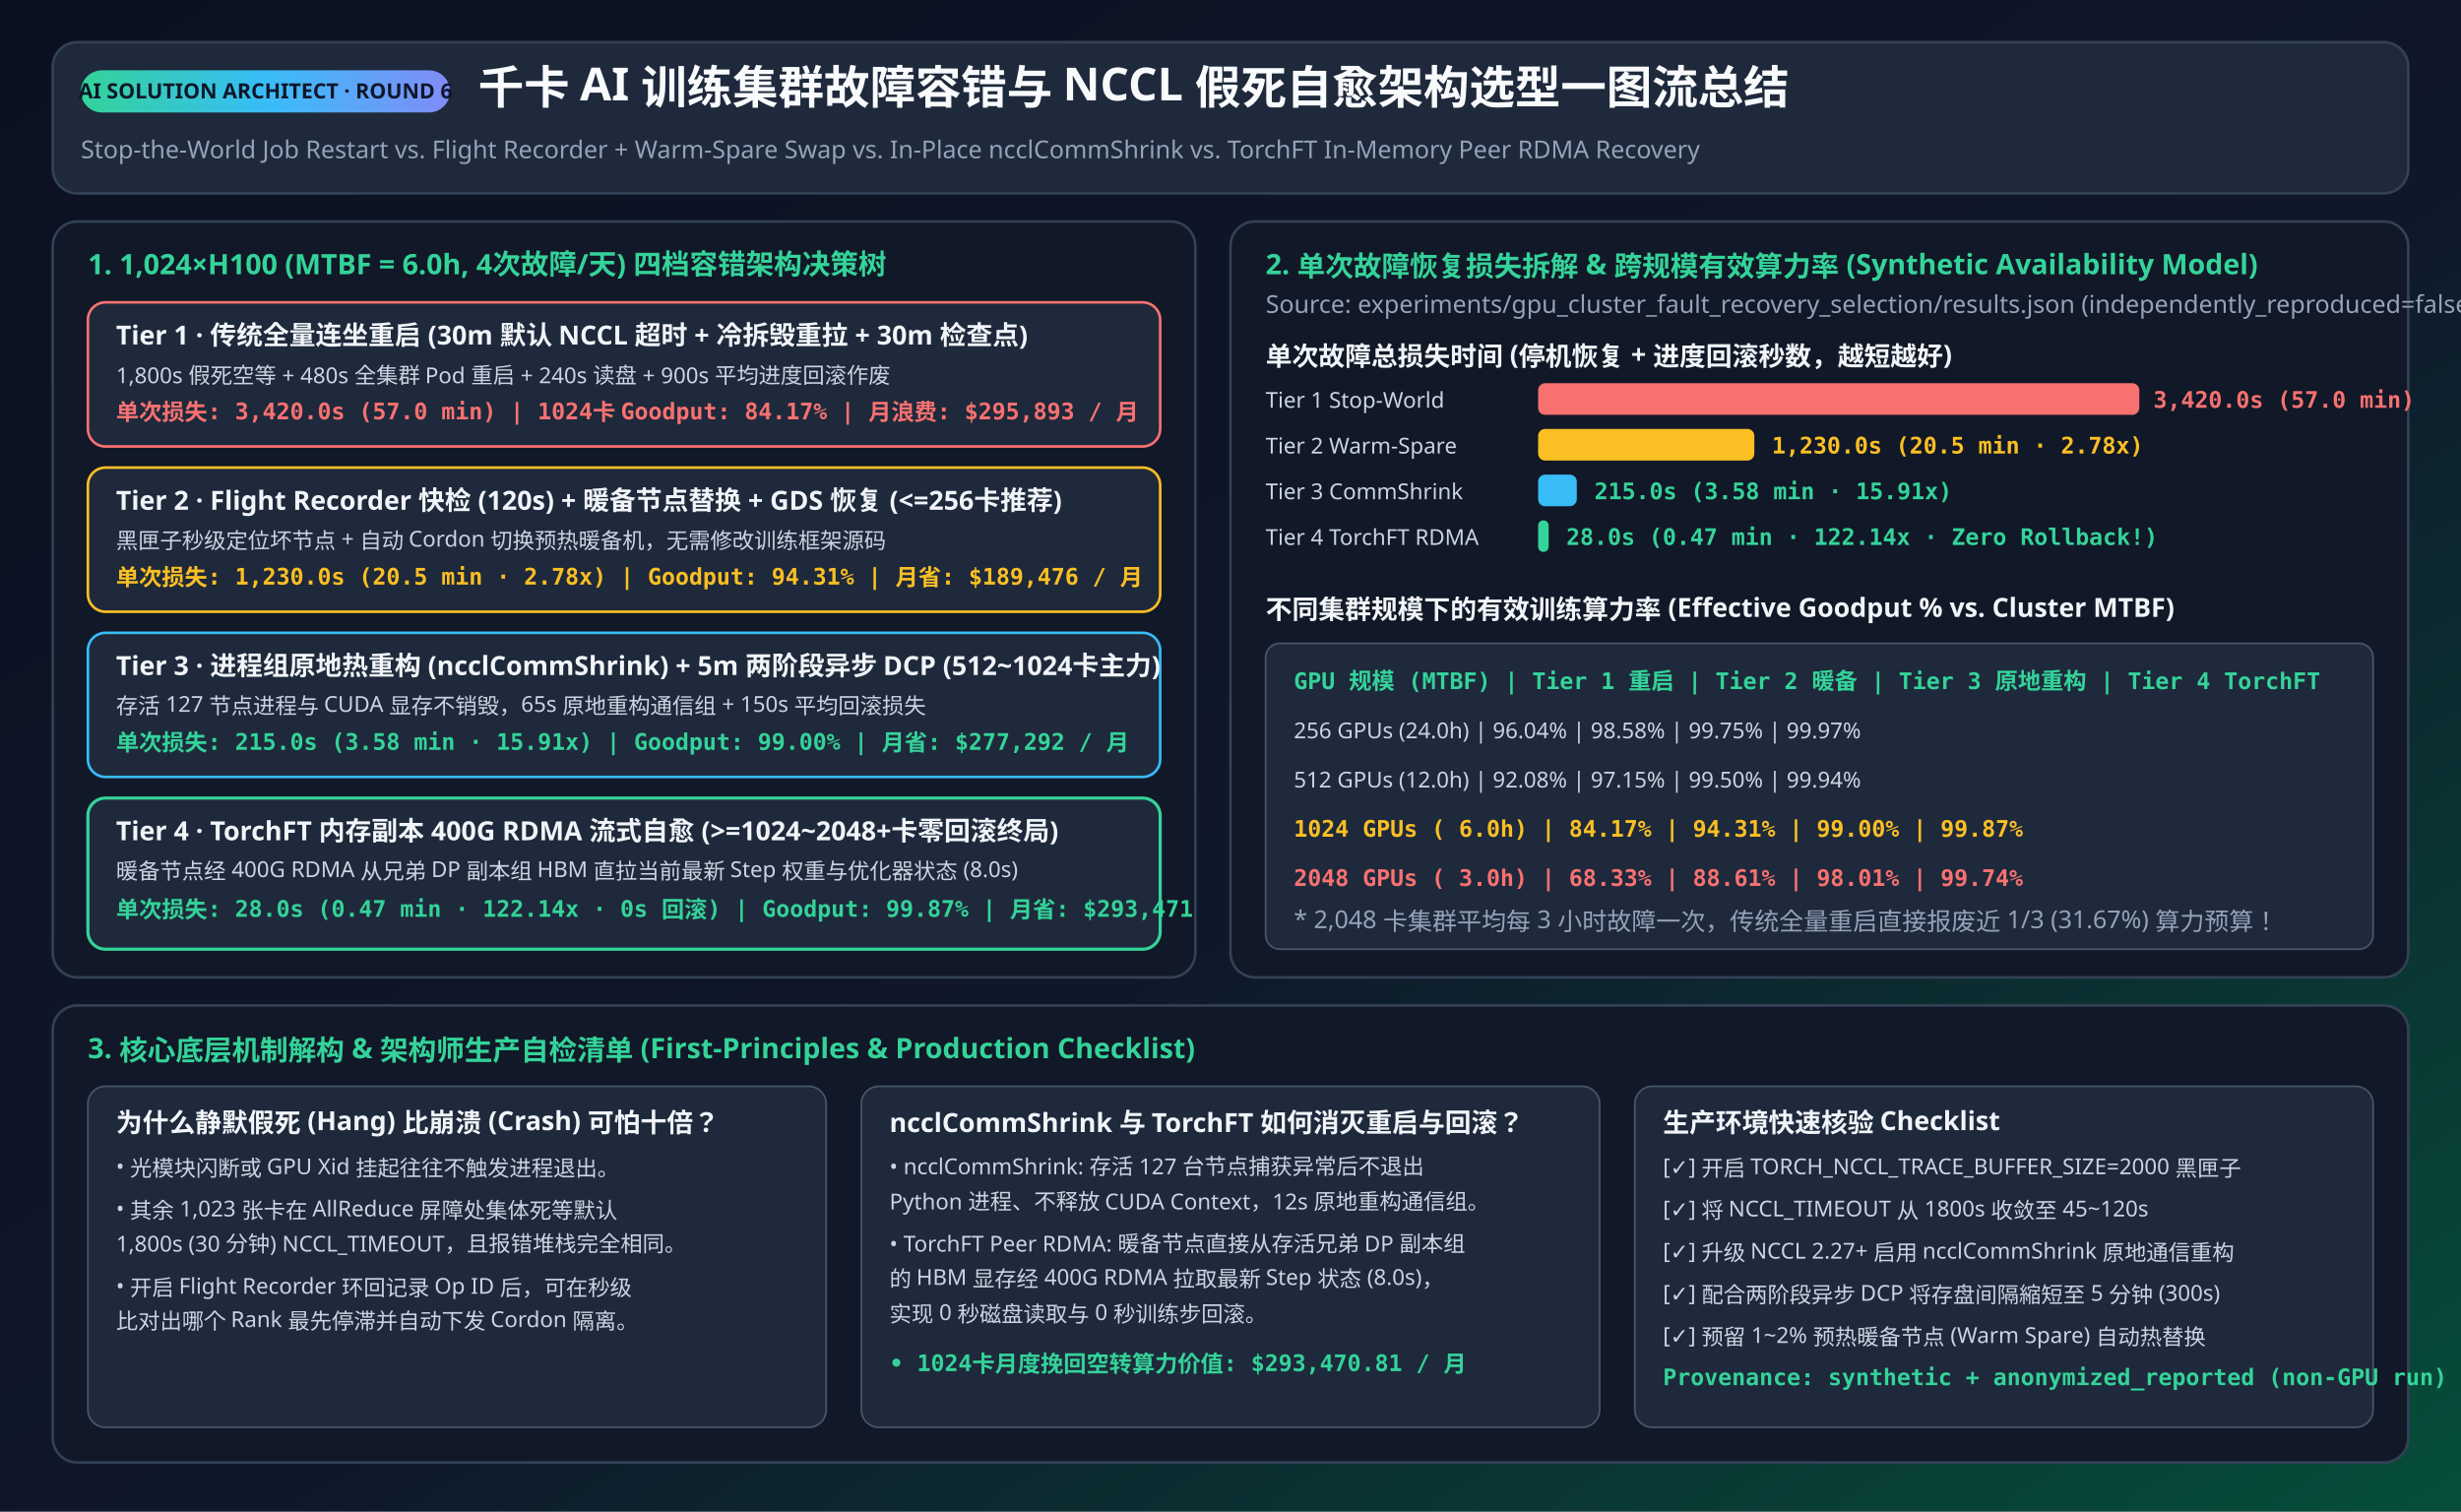
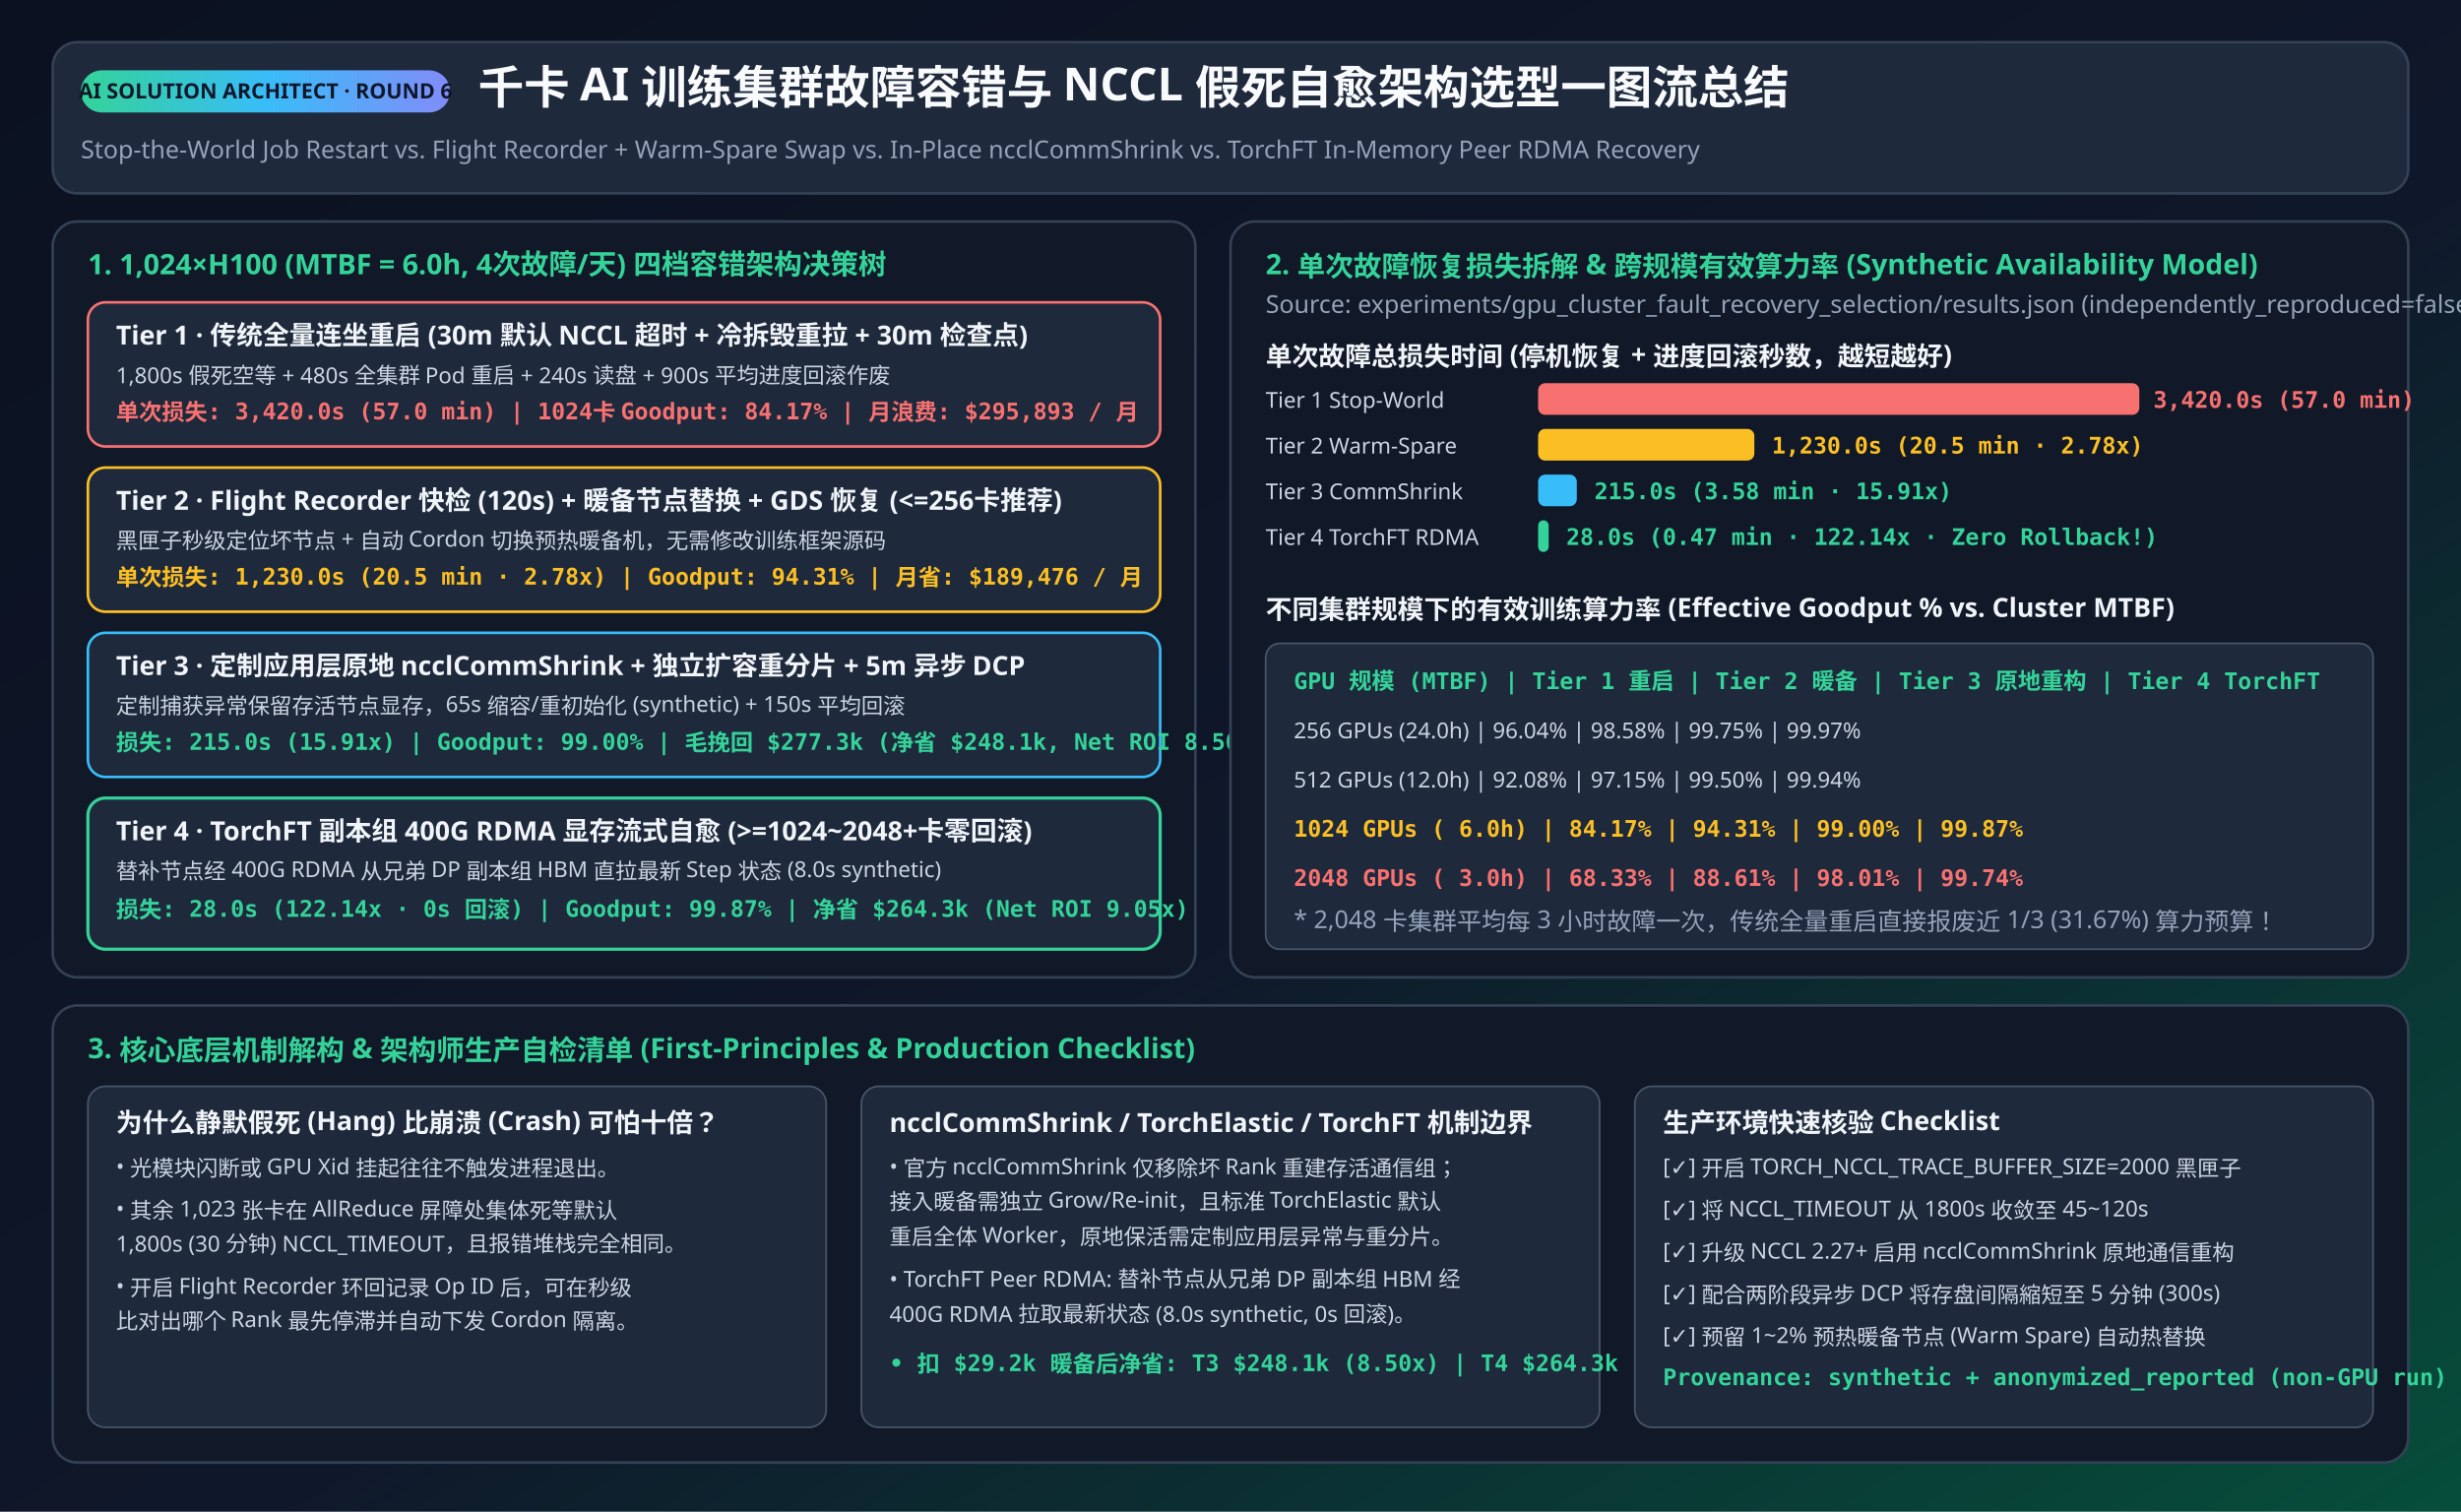
<svg xmlns="http://www.w3.org/2000/svg" viewBox="0 0 1400 860" width="1400" height="860">
  <defs>
    <linearGradient id="bg6" x1="0" y1="0" x2="1" y2="1">
      <stop offset="0%" stop-color="#0B1120" />
      <stop offset="55%" stop-color="#0F172A" />
      <stop offset="100%" stop-color="#064E3B" />
    </linearGradient>
    <linearGradient id="acc6" x1="0" y1="0" x2="1" y2="0">
      <stop offset="0%" stop-color="#34D399" />
      <stop offset="50%" stop-color="#38BDF8" />
      <stop offset="100%" stop-color="#818CF8" />
    </linearGradient>
    <style>
      .title { font-family: 'Segoe UI', system-ui, sans-serif; font-size: 26px; font-weight: 800; fill: #F8FAFC; }
      .sub { font-family: 'Segoe UI', system-ui, sans-serif; font-size: 14px; font-weight: 500; fill: #94A3B8; }
      .badge { font-family: 'Segoe UI', system-ui, sans-serif; font-size: 12px; font-weight: 700; fill: #0F172A; }
      .sec { font-family: 'Segoe UI', system-ui, sans-serif; font-size: 16px; font-weight: 700; fill: #34D399; }
      .ct { font-family: 'Segoe UI', system-ui, sans-serif; font-size: 15px; font-weight: 700; fill: #F1F5F9; }
      .cb { font-family: 'Segoe UI', system-ui, sans-serif; font-size: 12.5px; font-weight: 400; fill: #CBD5E1; }
      .cm { font-family: 'Consolas', monospace; font-size: 13px; font-weight: 700; fill: #34D399; }
      .cw { font-family: 'Consolas', monospace; font-size: 13px; font-weight: 700; fill: #FBBF24; }
      .cd { font-family: 'Consolas', monospace; font-size: 13px; font-weight: 700; fill: #F87171; }
    </style>
  </defs>
  <rect width="1400" height="860" fill="url(#bg6)" />
  <rect x="30" y="24" width="1340" height="86" rx="14" fill="#1E293B" stroke="#334155" stroke-width="1.5" />
  <rect x="46" y="40" width="210" height="24" rx="12" fill="url(#acc6)" />
  <text x="151" y="56" text-anchor="middle" class="badge">AI SOLUTION ARCHITECT · ROUND 6</text>
  <text x="272" y="59" class="title">千卡 AI 训练集群故障容错与 NCCL 假死自愈架构选型一图流总结</text>
  <text x="46" y="90" class="sub">Stop-the-World Job Restart vs. Flight Recorder + Warm-Spare Swap vs. In-Place ncclCommShrink vs. TorchFT In-Memory Peer RDMA Recovery</text>
  <rect x="30" y="126" width="650" height="430" rx="14" fill="#111827" stroke="#334155" stroke-width="1.5" />
  <text x="50" y="156" class="sec">1. 1,024×H100 (MTBF = 6.0h, 4次故障/天) 四档容错架构决策树</text>
  <rect x="50" y="172" width="610" height="82" rx="10" fill="#1E293B" stroke="#F87171" stroke-width="1.5" />
  <text x="66" y="196" class="ct">Tier 1 · 传统全量连坐重启 (30m 默认 NCCL 超时 + 冷拆毁重拉 + 30m 检查点)</text>
  <text x="66" y="218" class="cb">1,800s 假死空等 + 480s 全集群 Pod 重启 + 240s 读盘 + 900s 平均进度回滚作废</text>
  <text x="66" y="239" class="cd">单次损失: 3,420.0s (57.0 min) | 1024卡 Goodput: 84.17% | 月浪费: $295,893 / 月</text>
  <rect x="50" y="266" width="610" height="82" rx="10" fill="#1E293B" stroke="#FBBF24" stroke-width="1.5" />
  <text x="66" y="290" class="ct">Tier 2 · Flight Recorder 快检 (120s) + 暖备节点替换 + GDS 恢复 (&lt;=256卡推荐)</text>
  <text x="66" y="312" class="cb">黑匣子秒级定位坏节点 + 自动 Cordon 切换预热暖备机，无需修改训练框架源码</text>
  <text x="66" y="333" class="cw">单次损失: 1,230.0s (20.5 min · 2.78x) | Goodput: 94.31% | 月省: $189,476 / 月</text>
  <rect x="50" y="360" width="610" height="82" rx="10" fill="#1E293B" stroke="#38BDF8" stroke-width="1.5" />
-   <text x="66" y="384" class="ct">Tier 3 · 进程组原地热重构 (ncclCommShrink) + 5m 两阶段异步 DCP (512~1024卡主力)</text>
-   <text x="66" y="406" class="cb">存活 127 节点进程与 CUDA 显存不销毁，65s 原地重构通信组 + 150s 平均回滚损失</text>
-   <text x="66" y="427" class="cm">单次损失: 215.0s (3.58 min · 15.91x) | Goodput: 99.00% | 月省: $277,292 / 月</text>
+   <text x="66" y="384" class="ct">Tier 3 · 定制应用层原地 ncclCommShrink + 独立扩容重分片 + 5m 异步 DCP</text>
+   <text x="66" y="406" class="cb">定制捕获异常保留存活节点显存，65s 缩容/重初始化 (synthetic) + 150s 平均回滚</text>
+   <text x="66" y="427" class="cm">损失: 215.0s (15.91x) | Goodput: 99.00% | 毛挽回 $277.3k (净省 $248.1k, Net ROI 8.50x)</text>
  <rect x="50" y="454" width="610" height="86" rx="10" fill="#1E293B" stroke="#34D399" stroke-width="1.8" />
-   <text x="66" y="478" class="ct">Tier 4 · TorchFT 内存副本 400G RDMA 流式自愈 (&gt;=1024~2048+卡零回滚终局)</text>
-   <text x="66" y="500" class="cb">暖备节点经 400G RDMA 从兄弟 DP 副本组 HBM 直拉当前最新 Step 权重与优化器状态 (8.0s)</text>
-   <text x="66" y="522" class="cm">单次损失: 28.0s (0.47 min · 122.14x · 0s 回滚) | Goodput: 99.87% | 月省: $293,471</text>
+   <text x="66" y="478" class="ct">Tier 4 · TorchFT 副本组 400G RDMA 显存流式自愈 (&gt;=1024~2048+卡零回滚)</text>
+   <text x="66" y="500" class="cb">替补节点经 400G RDMA 从兄弟 DP 副本组 HBM 直拉最新 Step 状态 (8.0s synthetic)</text>
+   <text x="66" y="522" class="cm">损失: 28.0s (122.14x · 0s 回滚) | Goodput: 99.87% | 净省 $264.3k (Net ROI 9.05x)</text>
  <rect x="700" y="126" width="670" height="430" rx="14" fill="#111827" stroke="#334155" stroke-width="1.5" />
  <text x="720" y="156" class="sec">2. 单次故障恢复损失拆解 &amp; 跨规模有效算力率 (Synthetic Availability Model)</text>
  <text x="720" y="178" class="sub">Source: experiments/gpu_cluster_fault_recovery_selection/results.json (independently_reproduced=false)</text>
  <text x="720" y="208" class="ct">单次故障总损失时间 (停机恢复 + 进度回滚秒数，越短越好)</text>
  <text x="720" y="232" class="cb">Tier 1 Stop-World</text>
  <rect x="875" y="218" width="342" height="18" rx="4" fill="#F87171" />
  <text x="1225" y="232" class="cd">3,420.0s (57.0 min)</text>
  <text x="720" y="258" class="cb">Tier 2 Warm-Spare</text>
  <rect x="875" y="244" width="123" height="18" rx="4" fill="#FBBF24" />
  <text x="1008" y="258" class="cw">1,230.0s (20.5 min · 2.78x)</text>
  <text x="720" y="284" class="cb">Tier 3 CommShrink</text>
  <rect x="875" y="270" width="22" height="18" rx="4" fill="#38BDF8" />
  <text x="907" y="284" class="cm">215.0s (3.58 min · 15.91x)</text>
  <text x="720" y="310" class="cb">Tier 4 TorchFT RDMA</text>
  <rect x="875" y="296" width="6" height="18" rx="3" fill="#34D399" />
  <text x="891" y="310" class="cm">28.0s (0.47 min · 122.14x · Zero Rollback!)</text>
  <text x="720" y="352" class="ct">不同集群规模下的有效训练算力率 (Effective Goodput % vs. Cluster MTBF)</text>
  <rect x="720" y="366" width="630" height="174" rx="8" fill="#1E293B" stroke="#475569" />
  <text x="736" y="392" class="cm">GPU 规模 (MTBF)      | Tier 1 重启 | Tier 2 暖备 | Tier 3 原地重构 | Tier 4 TorchFT</text>
  <text x="736" y="420" class="cb">256 GPUs  (24.0h)   |   96.04%    |   98.58%    |     99.75%      |    99.97%</text>
  <text x="736" y="448" class="cb">512 GPUs  (12.0h)   |   92.08%    |   97.15%    |     99.50%      |    99.94%</text>
  <text x="736" y="476" class="cw">1024 GPUs ( 6.0h)   |   84.17%    |   94.31%    |     99.00%      |    99.87%</text>
  <text x="736" y="504" class="cd">2048 GPUs ( 3.0h)   |   68.33%    |   88.61%    |     98.01%      |    99.74%</text>
  <text x="736" y="528" class="sub">* 2,048 卡集群平均每 3 小时故障一次，传统全量重启直接报废近 1/3 (31.67%) 算力预算！</text>
  <rect x="30" y="572" width="1340" height="260" rx="14" fill="#111827" stroke="#334155" stroke-width="1.5" />
  <text x="50" y="602" class="sec">3. 核心底层机制解构 &amp; 架构师生产自检清单 (First-Principles &amp; Production Checklist)</text>
  <rect x="50" y="618" width="420" height="194" rx="10" fill="#1E293B" stroke="#475569" />
  <text x="66" y="644" class="ct">为什么静默假死 (Hang) 比崩溃 (Crash) 可怕十倍？</text>
  <text x="66" y="668" class="cb">• 光模块闪断或 GPU Xid 挂起往往不触发进程退出。</text>
  <text x="66" y="692" class="cb">• 其余 1,023 张卡在 AllReduce 屏障处集体死等默认</text>
  <text x="66" y="712" class="cb">  1,800s (30 分钟) NCCL_TIMEOUT，且报错堆栈完全相同。</text>
  <text x="66" y="736" class="cb">• 开启 Flight Recorder 环回记录 Op ID 后，可在秒级</text>
  <text x="66" y="756" class="cb">  比对出哪个 Rank 最先停滞并自动下发 Cordon 隔离。</text>
  <rect x="490" y="618" width="420" height="194" rx="10" fill="#1E293B" stroke="#475569" />
-   <text x="506" y="644" class="ct">ncclCommShrink 与 TorchFT 如何消灭重启与回滚？</text>
-   <text x="506" y="668" class="cb">• ncclCommShrink: 存活 127 台节点捕获异常后不退出</text>
-   <text x="506" y="688" class="cb">  Python 进程、不释放 CUDA Context，12s 原地重构通信组。</text>
-   <text x="506" y="712" class="cb">• TorchFT Peer RDMA: 暖备节点直接从存活兄弟 DP 副本组</text>
-   <text x="506" y="732" class="cb">  的 HBM 显存经 400G RDMA 拉取最新 Step 状态 (8.0s)，</text>
-   <text x="506" y="752" class="cb">  实现 0 秒磁盘读取与 0 秒训练步回滚。</text>
-   <text x="506" y="780" class="cm">• 1024卡月度挽回空转算力价值: $293,470.81 / 月</text>
+   <text x="506" y="644" class="ct">ncclCommShrink / TorchElastic / TorchFT 机制边界</text>
+   <text x="506" y="668" class="cb">• 官方 ncclCommShrink 仅移除坏 Rank 重建存活通信组；</text>
+   <text x="506" y="688" class="cb">  接入暖备需独立 Grow/Re-init，且标准 TorchElastic 默认</text>
+   <text x="506" y="708" class="cb">  重启全体 Worker，原地保活需定制应用层异常与重分片。</text>
+   <text x="506" y="732" class="cb">• TorchFT Peer RDMA: 替补节点从兄弟 DP 副本组 HBM 经</text>
+   <text x="506" y="752" class="cb">  400G RDMA 拉取最新状态 (8.0s synthetic, 0s 回滚)。</text>
+   <text x="506" y="780" class="cm">• 扣 $29.2k 暖备后净省: T3 $248.1k (8.50x) | T4 $264.3k (9.05x)</text>
  <rect x="930" y="618" width="420" height="194" rx="10" fill="#1E293B" stroke="#475569" />
  <text x="946" y="644" class="ct">生产环境快速核验 Checklist</text>
  <text x="946" y="668" class="cb">[✓] 开启 TORCH_NCCL_TRACE_BUFFER_SIZE=2000 黑匣子</text>
  <text x="946" y="692" class="cb">[✓] 将 NCCL_TIMEOUT 从 1800s 收敛至 45~120s</text>
  <text x="946" y="716" class="cb">[✓] 升级 NCCL 2.27+ 启用 ncclCommShrink 原地通信重构</text>
  <text x="946" y="740" class="cb">[✓] 配合两阶段异步 DCP 将存盘间隔縮短至 5 分钟 (300s)</text>
  <text x="946" y="764" class="cb">[✓] 预留 1~2% 预热暖备节点 (Warm Spare) 自动热替换</text>
  <text x="946" y="788" class="cm">Provenance: synthetic + anonymized_reported (non-GPU run)</text>
</svg>
